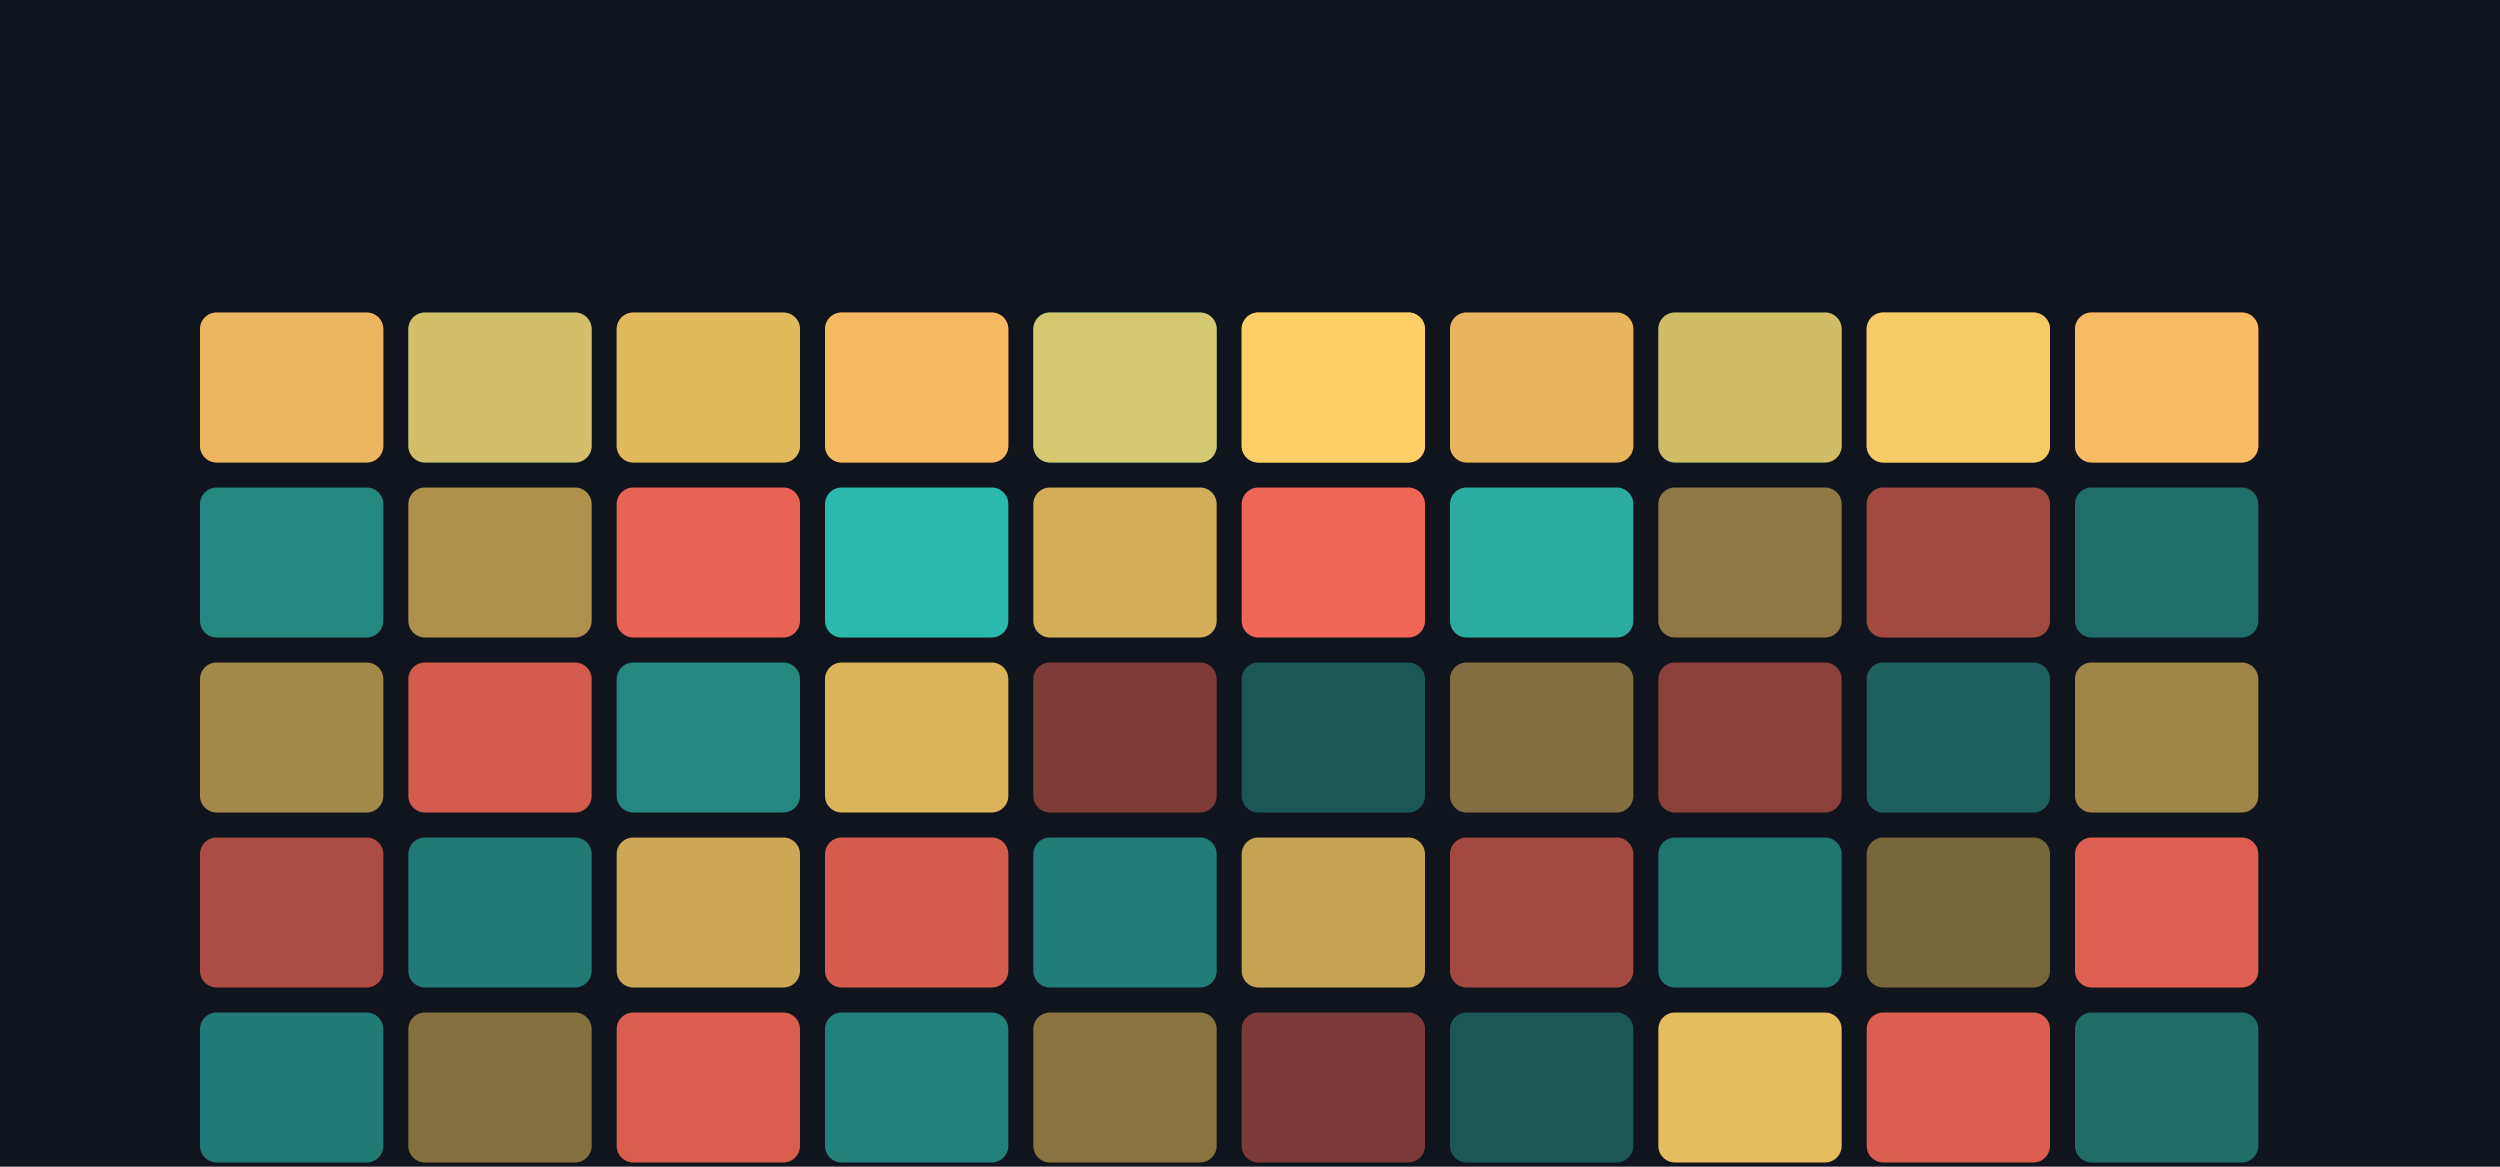
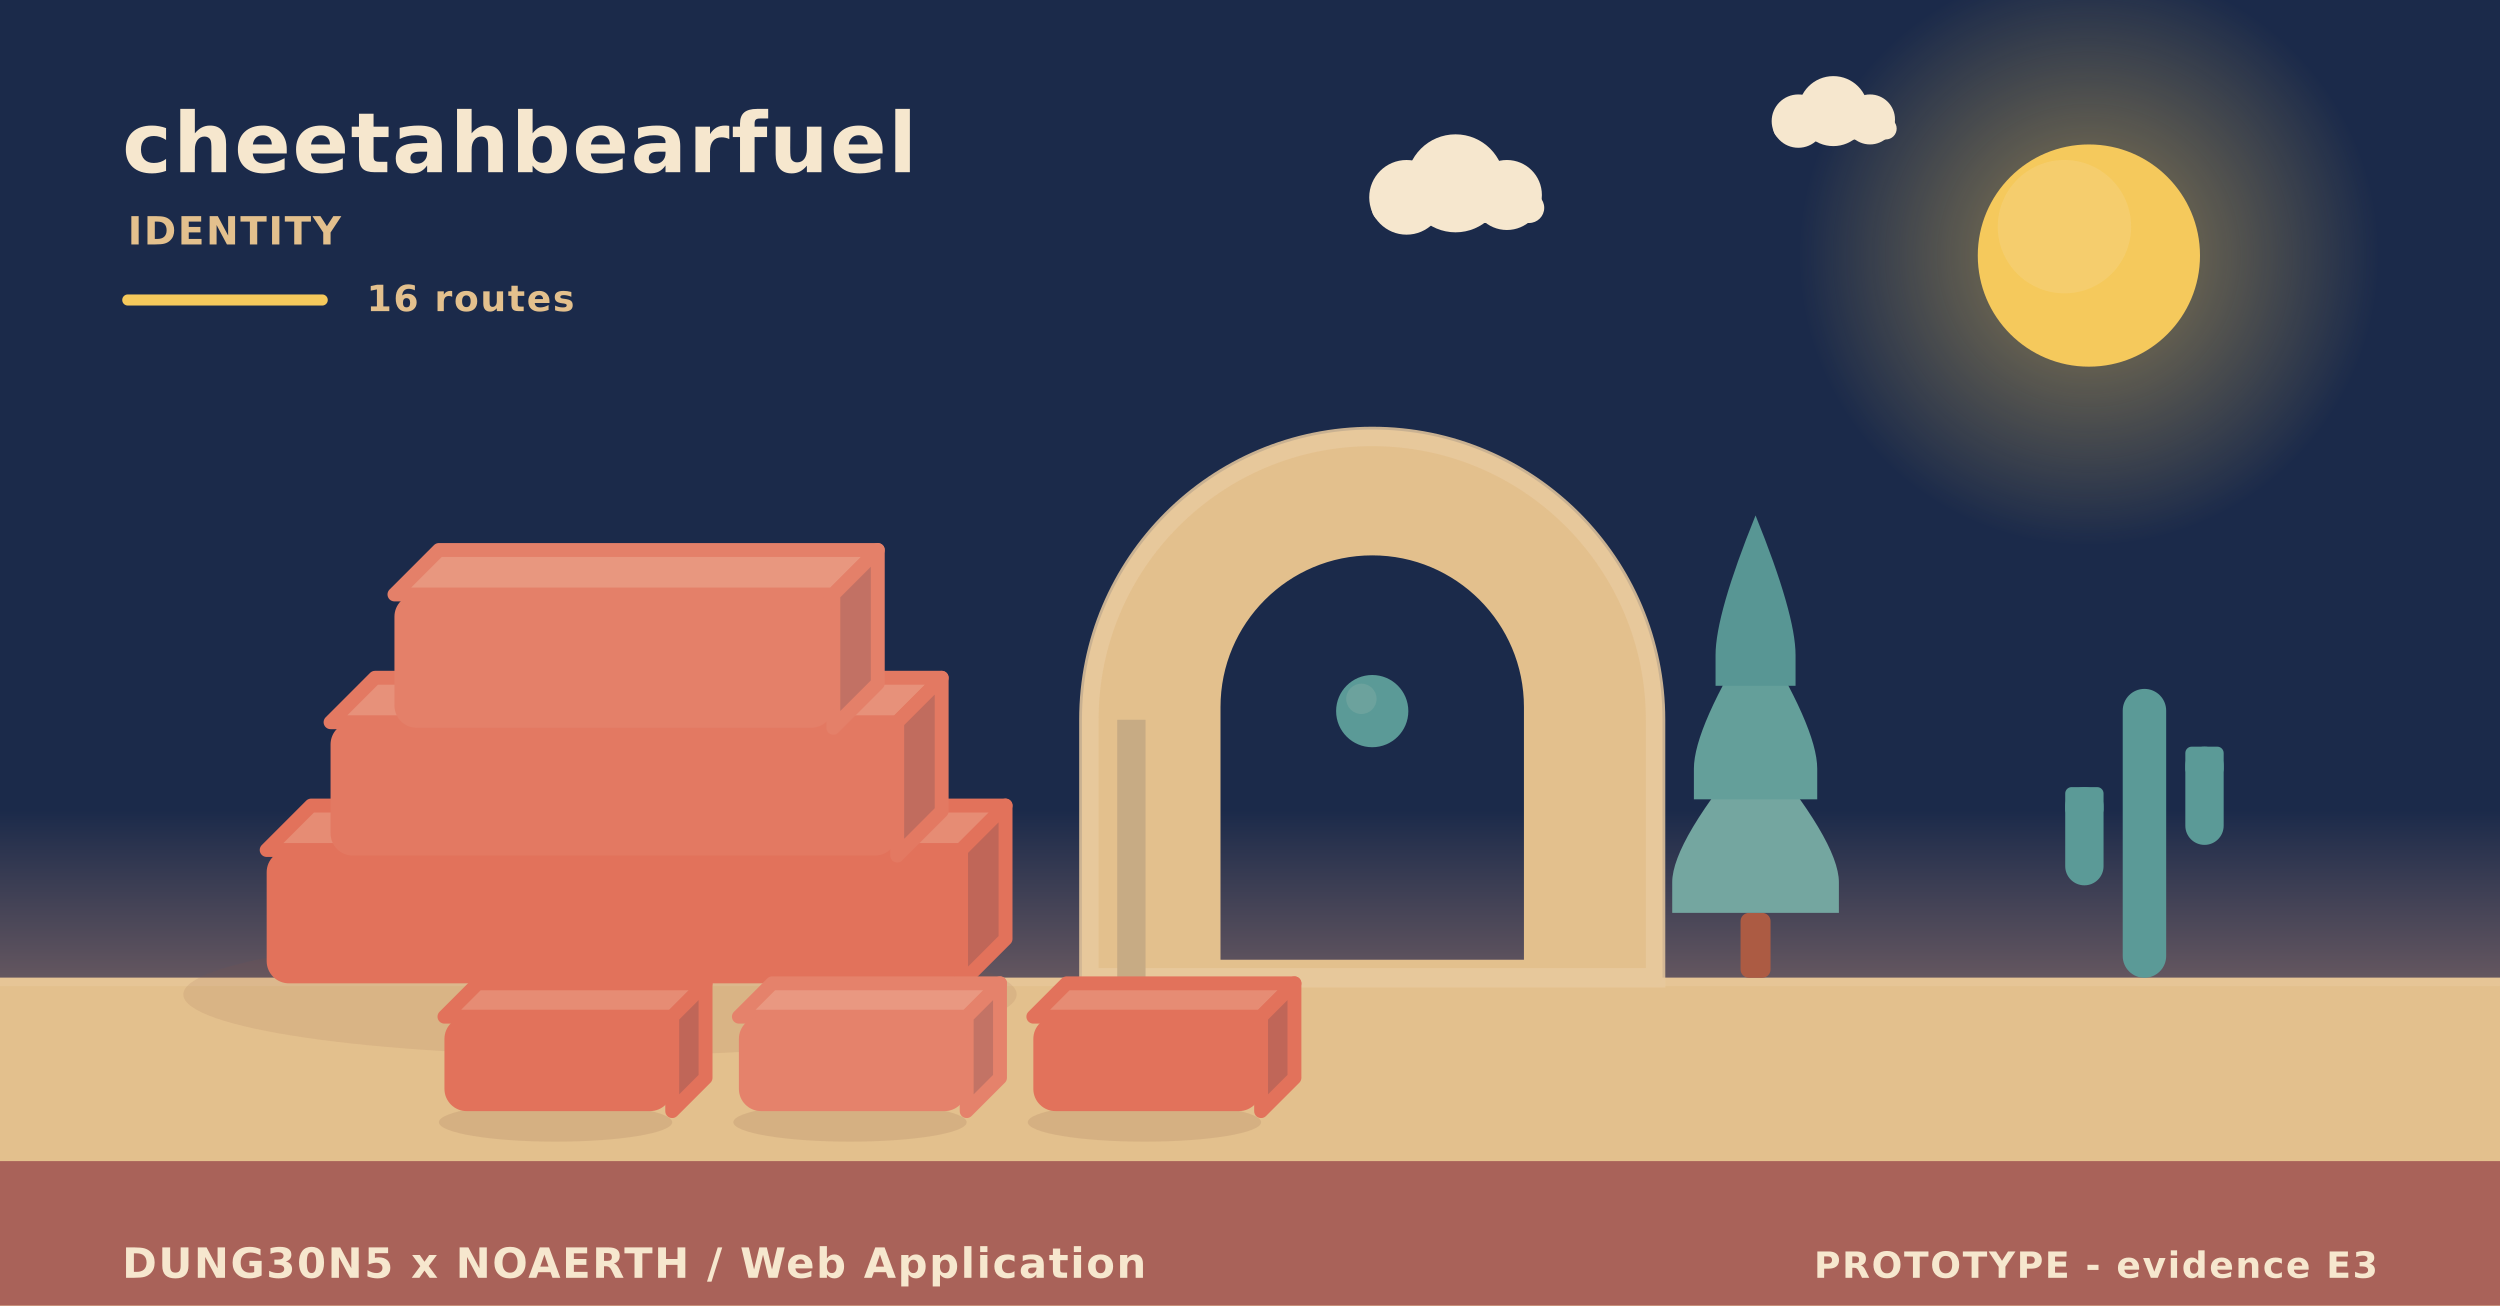
- <svg xmlns="http://www.w3.org/2000/svg" viewBox="0 0 1200 560" width="1200" height="560" role="img" aria-label="cheetahbearfuel hero">
-   <rect width="1200" height="560" fill="#10141c" />
-   <defs>
-     <linearGradient id="gh" x1="0" y1="0" x2="1" y2="1">
-       <stop offset="0%" stop-color="#ff6b5a" />
-       <stop offset="100%" stop-color="#2ec4b6" />
-     </linearGradient>
-   </defs>
-   <rect x="96.00" y="150.00" width="88.00" height="72.00" rx="8.00" fill="#ff6b5a" opacity="0.59" />
-   <rect x="196.00" y="150.00" width="88.00" height="72.00" rx="8.00" fill="#2ec4b6" opacity="0.56" />
-   <rect x="296.00" y="150.00" width="88.00" height="72.00" rx="8.00" fill="#ffd166" opacity="0.40" />
-   <rect x="396.00" y="150.00" width="88.00" height="72.00" rx="8.00" fill="#ff6b5a" opacity="0.80" />
-   <rect x="496.00" y="150.00" width="88.00" height="72.00" rx="8.00" fill="#2ec4b6" opacity="0.82" />
-   <rect x="596.00" y="150.00" width="88.00" height="72.00" rx="8.00" fill="#ffd166" opacity="0.95" />
-   <rect x="696.00" y="150.00" width="88.00" height="72.00" rx="8.00" fill="#ff6b5a" opacity="0.53" />
-   <rect x="796.00" y="150.00" width="88.00" height="72.00" rx="8.00" fill="#2ec4b6" opacity="0.51" />
-   <rect x="896.00" y="150.00" width="88.00" height="72.00" rx="8.00" fill="#ffd166" opacity="0.82" />
-   <rect x="996.00" y="150.00" width="88.00" height="72.00" rx="8.00" fill="#ff6b5a" opacity="0.84" />
-   <rect x="96.00" y="234.00" width="88.00" height="72.00" rx="8.00" fill="#2ec4b6" opacity="0.65" />
-   <rect x="196.00" y="234.00" width="88.00" height="72.00" rx="8.00" fill="#ffd166" opacity="0.66" />
-   <rect x="296.00" y="234.00" width="88.00" height="72.00" rx="8.00" fill="#ff6b5a" opacity="0.91" />
-   <rect x="396.00" y="234.00" width="88.00" height="72.00" rx="8.00" fill="#2ec4b6" opacity="0.94" />
-   <rect x="496.00" y="234.00" width="88.00" height="72.00" rx="8.00" fill="#ffd166" opacity="0.81" />
-   <rect x="596.00" y="234.00" width="88.00" height="72.00" rx="8.00" fill="#ff6b5a" opacity="0.93" />
-   <rect x="696.00" y="234.00" width="88.00" height="72.00" rx="8.00" fill="#2ec4b6" opacity="0.86" />
-   <rect x="796.00" y="234.00" width="88.00" height="72.00" rx="8.00" fill="#ffd166" opacity="0.53" />
-   <rect x="896.00" y="234.00" width="88.00" height="72.00" rx="8.00" fill="#ff6b5a" opacity="0.61" />
-   <rect x="996.00" y="234.00" width="88.00" height="72.00" rx="8.00" fill="#2ec4b6" opacity="0.51" />
-   <rect x="96.00" y="318.00" width="88.00" height="72.00" rx="8.00" fill="#ffd166" opacity="0.61" />
-   <rect x="196.00" y="318.00" width="88.00" height="72.00" rx="8.00" fill="#ff6b5a" opacity="0.82" />
-   <rect x="296.00" y="318.00" width="88.00" height="72.00" rx="8.00" fill="#2ec4b6" opacity="0.65" />
-   <rect x="396.00" y="318.00" width="88.00" height="72.00" rx="8.00" fill="#ffd166" opacity="0.84" />
-   <rect x="496.00" y="318.00" width="88.00" height="72.00" rx="8.00" fill="#ff6b5a" opacity="0.46" />
-   <rect x="596.00" y="318.00" width="88.00" height="72.00" rx="8.00" fill="#2ec4b6" opacity="0.38" />
-   <rect x="696.00" y="318.00" width="88.00" height="72.00" rx="8.00" fill="#ffd166" opacity="0.48" />
-   <rect x="796.00" y="318.00" width="88.00" height="72.00" rx="8.00" fill="#ff6b5a" opacity="0.51" />
-   <rect x="896.00" y="318.00" width="88.00" height="72.00" rx="8.00" fill="#2ec4b6" opacity="0.43" />
-   <rect x="996.00" y="318.00" width="88.00" height="72.00" rx="8.00" fill="#ffd166" opacity="0.60" />
-   <rect x="96.00" y="402.00" width="88.00" height="72.00" rx="8.00" fill="#ff6b5a" opacity="0.65" />
-   <rect x="196.00" y="402.00" width="88.00" height="72.00" rx="8.00" fill="#2ec4b6" opacity="0.58" />
-   <rect x="296.00" y="402.00" width="88.00" height="72.00" rx="8.00" fill="#ffd166" opacity="0.78" />
-   <rect x="396.00" y="402.00" width="88.00" height="72.00" rx="8.00" fill="#ff6b5a" opacity="0.83" />
-   <rect x="496.00" y="402.00" width="88.00" height="72.00" rx="8.00" fill="#2ec4b6" opacity="0.59" />
-   <rect x="596.00" y="402.00" width="88.00" height="72.00" rx="8.00" fill="#ffd166" opacity="0.75" />
-   <rect x="696.00" y="402.00" width="88.00" height="72.00" rx="8.00" fill="#ff6b5a" opacity="0.61" />
-   <rect x="796.00" y="402.00" width="88.00" height="72.00" rx="8.00" fill="#2ec4b6" opacity="0.55" />
-   <rect x="896.00" y="402.00" width="88.00" height="72.00" rx="8.00" fill="#ffd166" opacity="0.43" />
-   <rect x="996.00" y="402.00" width="88.00" height="72.00" rx="8.00" fill="#ff6b5a" opacity="0.86" />
-   <rect x="96.00" y="486.00" width="88.00" height="72.00" rx="8.00" fill="#2ec4b6" opacity="0.58" />
-   <rect x="196.00" y="486.00" width="88.00" height="72.00" rx="8.00" fill="#ffd166" opacity="0.49" />
-   <rect x="296.00" y="486.00" width="88.00" height="72.00" rx="8.00" fill="#ff6b5a" opacity="0.84" />
-   <rect x="396.00" y="486.00" width="88.00" height="72.00" rx="8.00" fill="#2ec4b6" opacity="0.62" />
-   <rect x="496.00" y="486.00" width="88.00" height="72.00" rx="8.00" fill="#ffd166" opacity="0.50" />
-   <rect x="596.00" y="486.00" width="88.00" height="72.00" rx="8.00" fill="#ff6b5a" opacity="0.45" />
-   <rect x="696.00" y="486.00" width="88.00" height="72.00" rx="8.00" fill="#2ec4b6" opacity="0.38" />
-   <rect x="796.00" y="486.00" width="88.00" height="72.00" rx="8.00" fill="#ffd166" opacity="0.89" />
-   <rect x="896.00" y="486.00" width="88.00" height="72.00" rx="8.00" fill="#ff6b5a" opacity="0.85" />
-   <rect x="996.00" y="486.00" width="88.00" height="72.00" rx="8.00" fill="#2ec4b6" opacity="0.50" />
+ <svg xmlns="http://www.w3.org/2000/svg" width="900" height="470" viewBox="0 0 900 470" role="img" aria-label="cheetahbearfuel - identity">
+   <linearGradient id="skyh" x1="0" y1="0" x2="0" y2="1">
+     <stop offset="0" stop-color="#1b2a4a" />
+     <stop offset="0.62" stop-color="#1b2a4a" />
+     <stop offset="1" stop-color="#f3ad8a" />
+   </linearGradient>
+   <rect width="900" height="470" fill="url(#skyh)" />
+   <radialGradient id="sunh">
+     <stop offset="0.35" stop-color="#f5c95c" stop-opacity="0.34" />
+     <stop offset="1" stop-color="#f5c95c" stop-opacity="0" />
+   </radialGradient>
+   <circle cx="752" cy="92" r="104" fill="url(#sunh)" />
+   <circle cx="752" cy="92" r="40" fill="#f5c95c" />
+   <circle cx="743.2" cy="81.6" r="24" fill="#f5d27e" opacity="0.5" />
  <g>
-     <rect x="96.00" y="150.00" width="88.00" height="72.00" rx="8.00" fill="#ffd166" opacity="0.80" />
-     <animate attributeName="opacity" values="0.25;1.0;0.25" dur="8.133s" begin="4.53s" repeatCount="indefinite" />
+     <circle cx="524" cy="66" r="17.64" fill="#f6e7ce" />
+     <circle cx="506.36" cy="71.04" r="13.44" fill="#f6e7ce" />
+     <circle cx="542.48" cy="70.2" r="12.6" fill="#f6e7ce" />
+     <rect x="493.76" y="69.36" width="62.16" height="10.92" rx="5.46" fill="#f6e7ce" />
+     <animateTransform attributeName="transform" type="translate" values="0 0;24 0;0 0" dur="36s" begin="0s" repeatCount="indefinite" />
  </g>
  <g>
-     <rect x="196.00" y="150.00" width="88.00" height="72.00" rx="8.00" fill="#ffd166" opacity="0.80" />
-     <animate attributeName="opacity" values="0.25;1.0;0.25" dur="8.133s" begin="4.85s" repeatCount="indefinite" />
+     <circle cx="660" cy="40" r="12.6" fill="#f6e7ce" />
+     <circle cx="647.4" cy="43.6" r="9.6" fill="#f6e7ce" />
+     <circle cx="673.2" cy="43" r="9" fill="#f6e7ce" />
+     <rect x="638.4" y="42.4" width="44.4" height="7.8" rx="3.9" fill="#f6e7ce" />
+     <animateTransform attributeName="transform" type="translate" values="0 0;-18 0;0 0" dur="46s" begin="3s" repeatCount="indefinite" />
+   </g>
+   <rect x="0" y="352" width="900" height="118" fill="#e3c08d" />
+   <rect x="0" y="352" width="900" height="3" fill="#e6c596" />
+   <text x="44" y="62" font-family="Verdana,DejaVu Sans,sans-serif" font-size="30" font-weight="700" letter-spacing="0.6" fill="#f6e7ce" text-anchor="start">cheetahbearfuel</text>
+   <text x="46" y="88" font-family="Verdana,DejaVu Sans,sans-serif" font-size="14" font-weight="700" letter-spacing="0.6" fill="#e3c08d" text-anchor="start">IDENTITY</text>
+   <rect x="44" y="106" width="74" height="4" rx="2" fill="#f5c95c" />
+   <text x="132" y="112" font-family="Verdana,DejaVu Sans,sans-serif" font-size="13" font-weight="700" letter-spacing="0.6" fill="#e3c08d" text-anchor="start">16 routes</text>
+   <ellipse cx="216" cy="358" rx="150" ry="22" fill="rgba(138,90,68,0.11)" />
+   <g>
+     <path d="M96,306 L346,306 L362,290 L112,290 Z" fill="#e68c74" stroke="#e2725b" stroke-width="5" stroke-linejoin="round" />
+     <path d="M346,306 L362,290 L362,338 L346,354 Z" fill="#c06658" stroke="#e2725b" stroke-width="5" stroke-linejoin="round" />
+     <rect x="96" y="306" width="250" height="48" rx="8" fill="#e2725b" />
+     <animateTransform attributeName="transform" type="translate" values="0 10;0 0" dur="0.9s" begin="0s" fill="freeze" />
  </g>
  <g>
-     <rect x="296.00" y="150.00" width="88.00" height="72.00" rx="8.00" fill="#ffd166" opacity="0.80" />
-     <animate attributeName="opacity" values="0.25;1.0;0.25" dur="8.133s" begin="5.17s" repeatCount="indefinite" />
+     <path d="M119,260 L323,260 L339,244 L135,244 Z" fill="#e7917a" stroke="#e37962" stroke-width="5" stroke-linejoin="round" />
+     <path d="M323,260 L339,244 L339,292 L323,308 Z" fill="#c16c5e" stroke="#e37962" stroke-width="5" stroke-linejoin="round" />
+     <rect x="119" y="260" width="204" height="48" rx="8" fill="#e37962" />
+     <animateTransform attributeName="transform" type="translate" values="0 10;0 0" dur="0.9s" begin="0.28s" fill="freeze" />
  </g>
  <g>
-     <rect x="396.00" y="150.00" width="88.00" height="72.00" rx="8.00" fill="#ffd166" opacity="0.80" />
-     <animate attributeName="opacity" values="0.25;1.0;0.25" dur="8.133s" begin="5.49s" repeatCount="indefinite" />
+     <path d="M142,214 L300,214 L316,198 L158,198 Z" fill="#e8977f" stroke="#e48069" stroke-width="5" stroke-linejoin="round" />
+     <path d="M300,214 L316,198 L316,246 L300,262 Z" fill="#c27164" stroke="#e48069" stroke-width="5" stroke-linejoin="round" />
+     <rect x="142" y="214" width="158" height="48" rx="8" fill="#e48069" />
+     <animateTransform attributeName="transform" type="translate" values="0 10;0 0" dur="0.9s" begin="0.56s" fill="freeze" />
  </g>
+   <path d="M392,352 L392,259.12 A102,102 0 0 1 596,259.12 L596,352 Z M436.88,348 L436.88,254.55 A57.12,57.12 0 0 1 551.12,254.55 L551.12,348 Z" fill="#e3c08d" fill-rule="evenodd" stroke="#e3c08d" stroke-width="5" stroke-linejoin="round" />
+   <path d="M392,352 L392,259.12 A102,102 0 0 1 596,259.12 L596,352 Z" fill="none" stroke="#e8c99d" stroke-width="7" stroke-linecap="round" opacity="0.85" />
+   <rect x="402.2" y="259.12" width="10.2" height="92.88" fill="#c7ab84" />
  <g>
-     <rect x="496.00" y="150.00" width="88.00" height="72.00" rx="8.00" fill="#ffd166" opacity="0.80" />
-     <animate attributeName="opacity" values="0.25;1.0;0.25" dur="8.133s" begin="5.81s" repeatCount="indefinite" />
+     <circle cx="494" cy="256" r="13" fill="#5b9a97" />
+     <circle cx="490.1" cy="251.58" r="5.46" fill="#7aa9a2" opacity="0.55" />
+     <animate attributeName="opacity" values="0.78;1;0.78" dur="5.2s" begin="0s" repeatCount="indefinite" />
  </g>
+   <rect x="626.6" y="328.64" width="10.8" height="23.36" rx="3" fill="#ac5b43" />
+   <path d="M632,267.32 Q602,302.89 602,317.6 Q602,328.64 602,328.64 L662,328.64 Q662,328.64 662,317.6 Q662,302.89 632,267.32 Z" fill="#74a6a0" />
+   <path d="M632,226.44 Q609.8,262.01 609.8,276.72 Q609.8,287.76 609.8,287.76 L654.2,287.76 Q654.2,287.76 654.2,276.72 Q654.2,262.01 632,226.44 Z" fill="#649f9a" />
+   <path d="M632,185.56 Q617.6,221.13 617.6,235.84 Q617.6,246.88 617.6,246.88 L646.4,246.88 Q646.4,246.88 646.4,235.84 Q646.4,221.13 632,185.56 Z" fill="#589694" />
+   <rect x="764.18" y="248" width="15.64" height="104" rx="7.82" fill="#5b9a97" />
+   <rect x="743.48" y="283.36" width="13.8" height="35.36" rx="6.9" fill="#5b9a97" />
+   <rect x="743.48" y="283.36" width="13.8" height="10.4" rx="2.3" fill="#5b9a97" />
+   <rect x="786.72" y="268.8" width="13.8" height="35.36" rx="6.9" fill="#5b9a97" />
+   <rect x="786.72" y="268.8" width="13.8" height="10.4" rx="2.3" fill="#5b9a97" />
+   <ellipse cx="200" cy="404" rx="42" ry="7" fill="rgba(138,90,68,0.15)" />
  <g>
-     <rect x="596.00" y="150.00" width="88.00" height="72.00" rx="8.00" fill="#ffd166" opacity="0.80" />
-     <animate attributeName="opacity" values="0.25;1.0;0.25" dur="8.133s" begin="6.13s" repeatCount="indefinite" />
+     <path d="M160,366 L242,366 L254,354 L172,354 Z" fill="#e68c74" stroke="#e2725b" stroke-width="5" stroke-linejoin="round" />
+     <path d="M242,366 L254,354 L254,388 L242,400 Z" fill="#c06658" stroke="#e2725b" stroke-width="5" stroke-linejoin="round" />
+     <rect x="160" y="366" width="82" height="34" rx="8" fill="#e2725b" />
+     <animateTransform attributeName="transform" type="translate" values="0 10;0 0" dur="0.7s" begin="0.8s" fill="freeze" />
  </g>
+   <ellipse cx="306" cy="404" rx="42" ry="7" fill="rgba(138,90,68,0.15)" />
  <g>
-     <rect x="696.00" y="150.00" width="88.00" height="72.00" rx="8.00" fill="#ffd166" opacity="0.80" />
-     <animate attributeName="opacity" values="0.25;1.0;0.25" dur="8.133s" begin="6.45s" repeatCount="indefinite" />
+     <path d="M266,366 L348,366 L360,354 L278,354 Z" fill="#e99881" stroke="#e5826b" stroke-width="5" stroke-linejoin="round" />
+     <path d="M348,366 L360,354 L360,388 L348,400 Z" fill="#c37365" stroke="#e5826b" stroke-width="5" stroke-linejoin="round" />
+     <rect x="266" y="366" width="82" height="34" rx="8" fill="#e5826b" />
+     <animateTransform attributeName="transform" type="translate" values="0 10;0 0" dur="0.7s" begin="0.95s" fill="freeze" />
  </g>
+   <ellipse cx="412" cy="404" rx="42" ry="7" fill="rgba(138,90,68,0.15)" />
  <g>
-     <rect x="796.00" y="150.00" width="88.00" height="72.00" rx="8.00" fill="#ffd166" opacity="0.80" />
-     <animate attributeName="opacity" values="0.25;1.0;0.25" dur="8.133s" begin="6.77s" repeatCount="indefinite" />
+     <path d="M372,366 L454,366 L466,354 L384,354 Z" fill="#e68c74" stroke="#e2725b" stroke-width="5" stroke-linejoin="round" />
+     <path d="M454,366 L466,354 L466,388 L454,400 Z" fill="#c06658" stroke="#e2725b" stroke-width="5" stroke-linejoin="round" />
+     <rect x="372" y="366" width="82" height="34" rx="8" fill="#e2725b" />
+     <animateTransform attributeName="transform" type="translate" values="0 10;0 0" dur="0.7s" begin="1.1s" fill="freeze" />
  </g>
-   <g>
-     <rect x="896.00" y="150.00" width="88.00" height="72.00" rx="8.00" fill="#ffd166" opacity="0.80" />
-     <animate attributeName="opacity" values="0.25;1.0;0.25" dur="8.133s" begin="7.09s" repeatCount="indefinite" />
-   </g>
-   <g>
-     <rect x="996.00" y="150.00" width="88.00" height="72.00" rx="8.00" fill="#ffd166" opacity="0.80" />
-     <animate attributeName="opacity" values="0.25;1.0;0.25" dur="8.133s" begin="7.41s" repeatCount="indefinite" />
-   </g>
+   <rect x="0" y="418" width="900" height="52" rx="0" fill="#a65c56" opacity="0.94" />
+   <text x="44" y="460" font-family="Verdana,DejaVu Sans,sans-serif" font-size="15" font-weight="700" letter-spacing="0.6" fill="#f6e7ce" text-anchor="start">DUNG30N5 x NOAERTH  /  Web Application</text>
+   <text x="856" y="460" font-family="Verdana,DejaVu Sans,sans-serif" font-size="13" font-weight="700" letter-spacing="0.6" fill="#f6e7ce" text-anchor="end">PROTOTYPE  -  evidence E3</text>
</svg>
